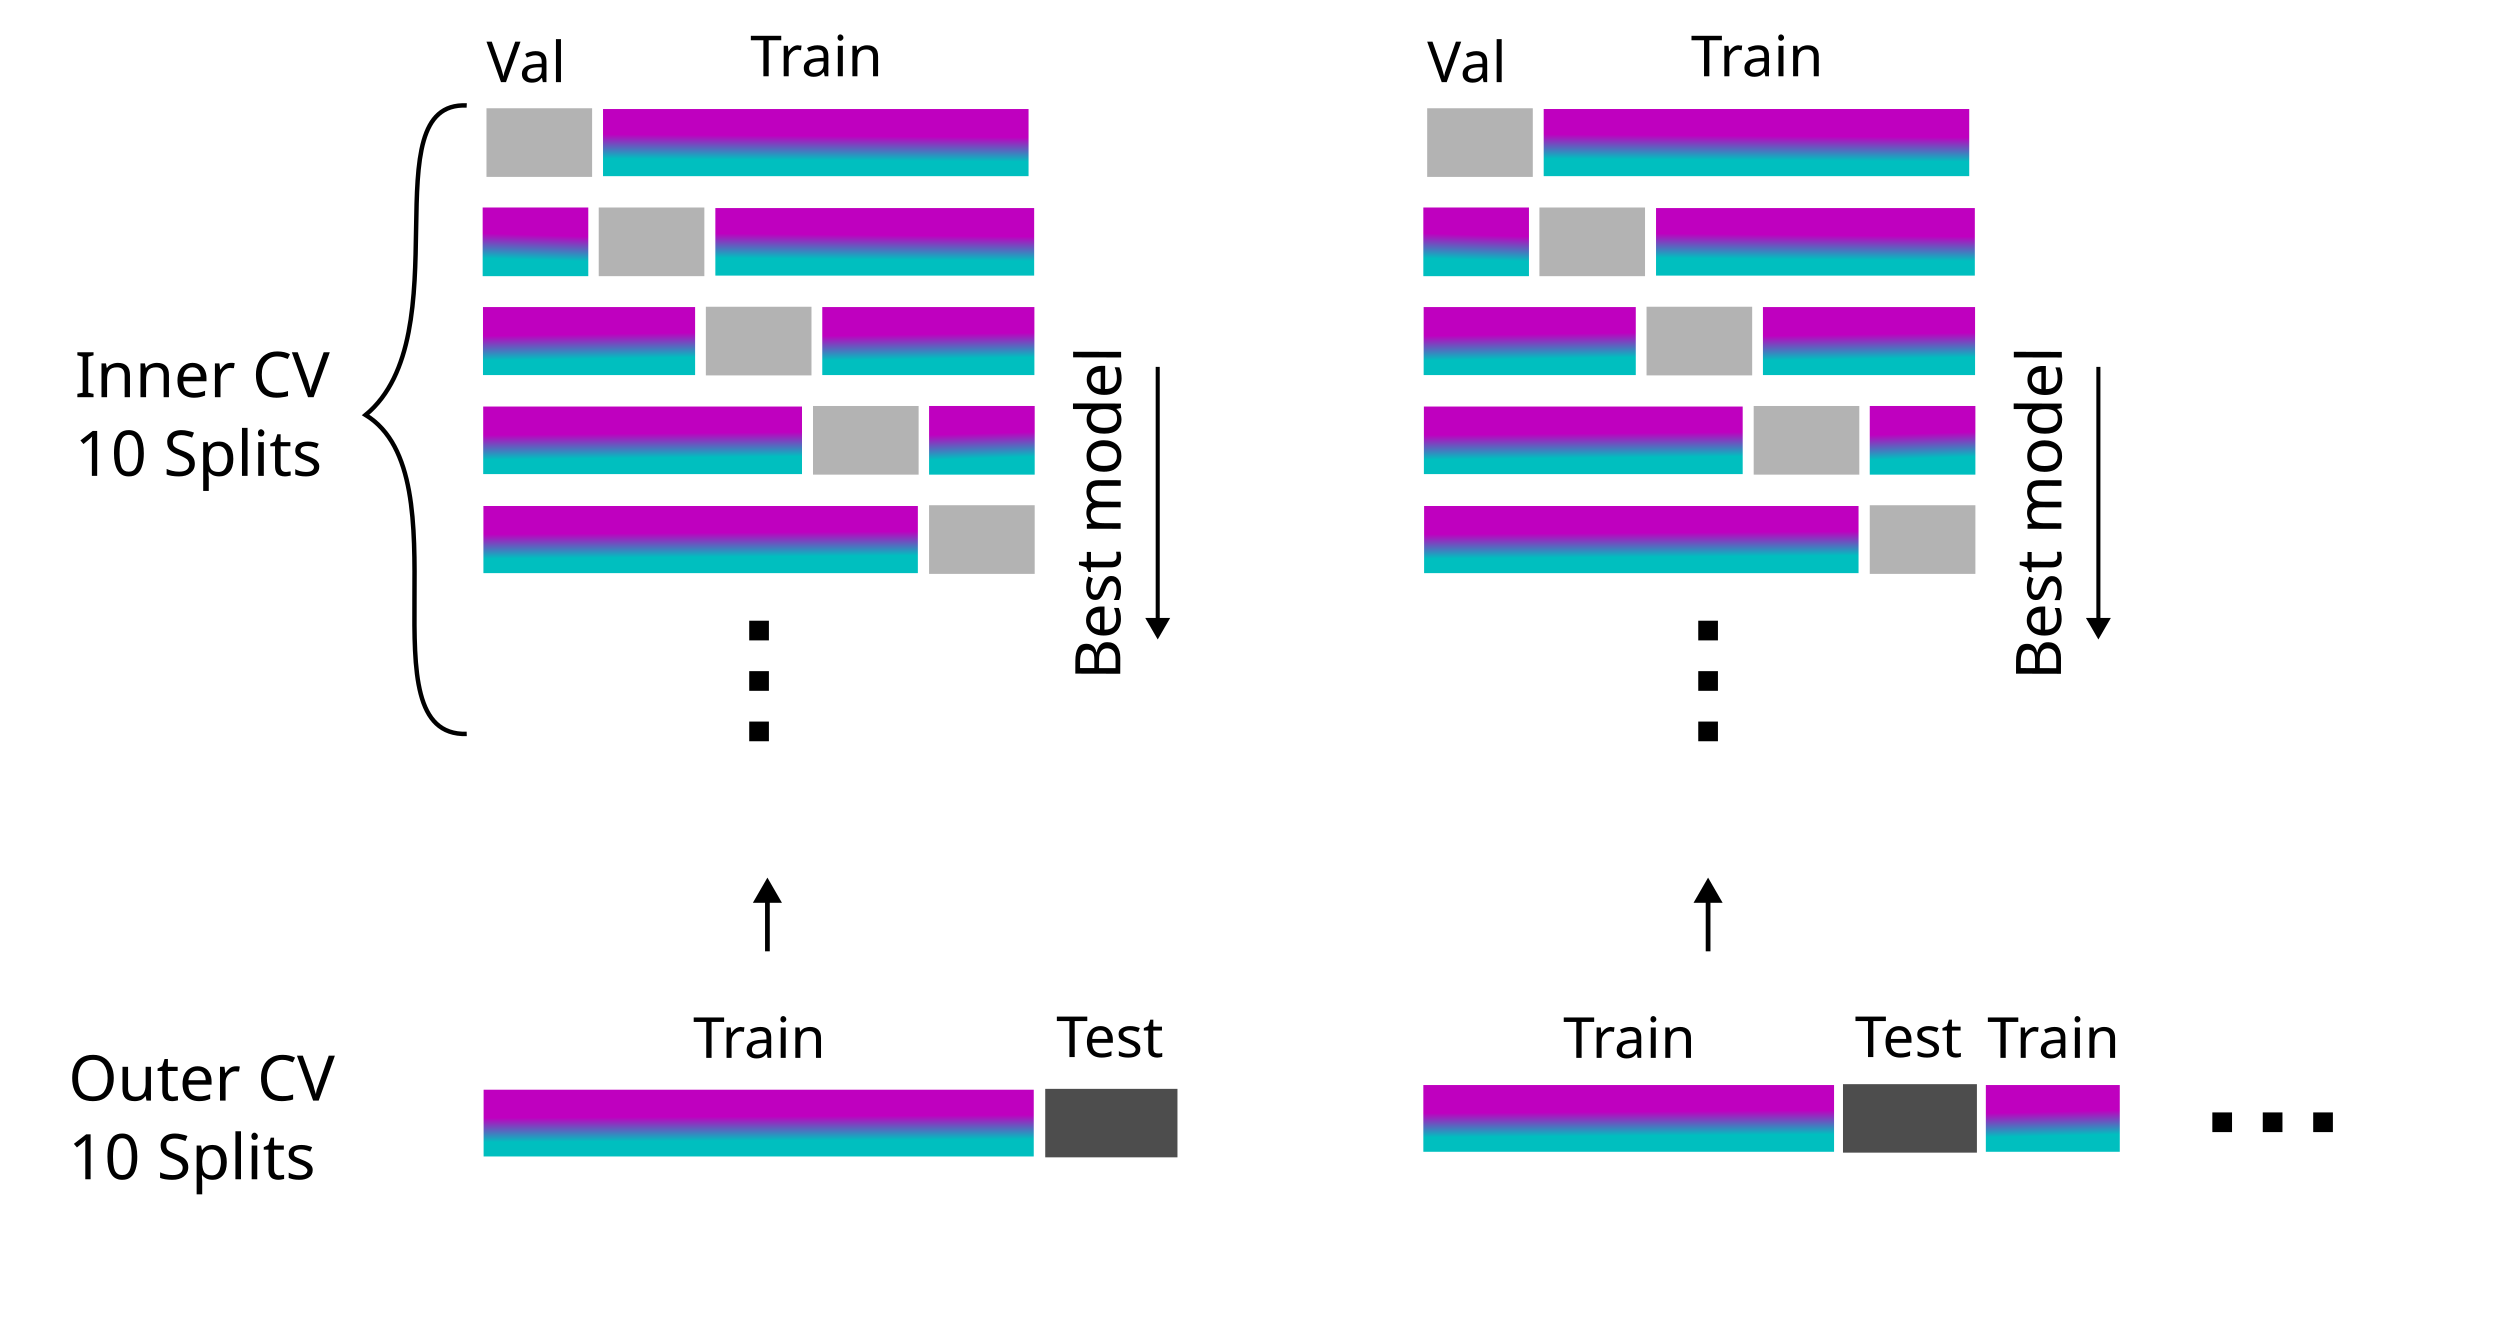
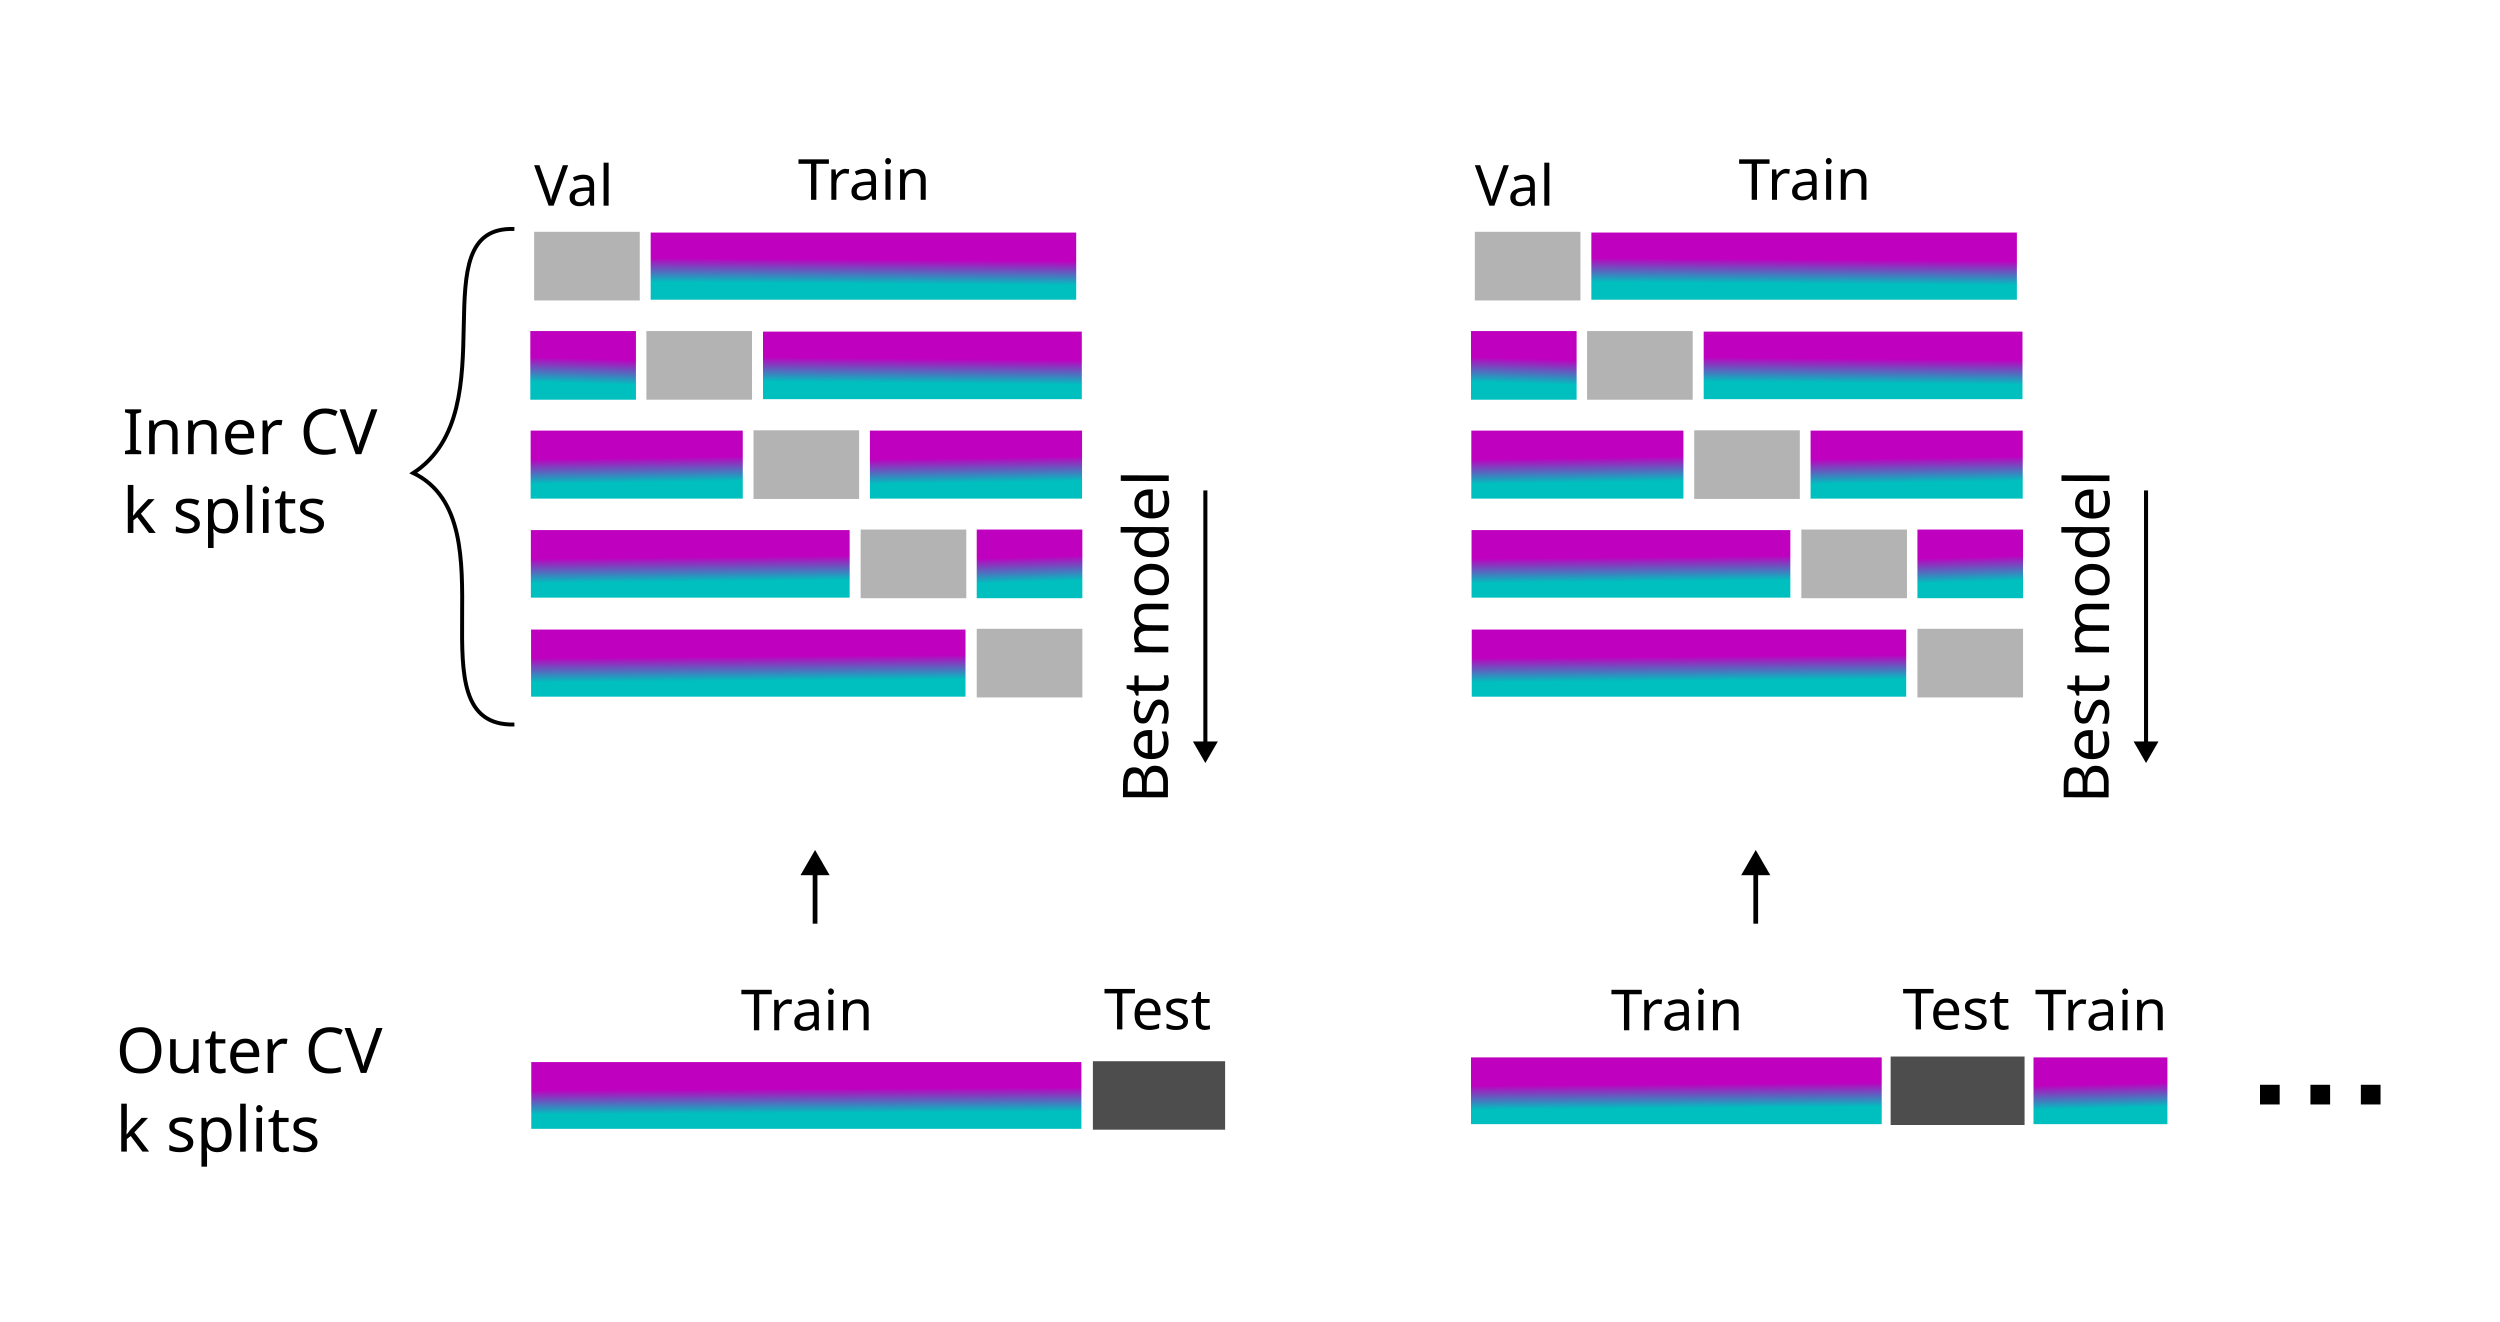
<svg xmlns="http://www.w3.org/2000/svg" xmlns:xlink="http://www.w3.org/1999/xlink" width="140mm" height="74mm" viewBox="0 0 140 74" version="1.1" id="svg5">
  <defs id="defs2">
    <linearGradient id="linearGradient999">
      <stop style="stop-color:#00bfbf;stop-opacity:1" offset="0.267" id="stop995" />
      <stop style="stop-color:#bf00bf;stop-opacity:1" offset="0.634" id="stop997" />
    </linearGradient>
    <marker style="overflow:visible" id="marker1310" refX="0" refY="0" orient="auto-start-reverse" markerWidth="5.324" markerHeight="6.155" viewBox="0 0 5.324 6.155" preserveAspectRatio="xMidYMid">
      <path transform="scale(0.5)" style="fill:context-stroke;fill-rule:evenodd;stroke:#000000;stroke-width:1pt;stroke-opacity:1" d="M 5.77,0 -2.88,5 V -5 Z" id="path1308" />
    </marker>
    <marker style="overflow:visible" id="TriangleStart" refX="0" refY="0" orient="auto-start-reverse" markerWidth="5.324" markerHeight="6.155" viewBox="0 0 5.324 6.155" preserveAspectRatio="xMidYMid">
      <path transform="scale(0.5)" style="fill:context-stroke;fill-rule:evenodd;stroke:context-stroke;stroke-width:1pt" d="M 5.77,0 -2.88,5 V -5 Z" id="path135" />
    </marker>
    <linearGradient xlink:href="#linearGradient999" id="linearGradient109646" x1="12.451" y1="15.493" x2="12.457" y2="13.879" gradientUnits="userSpaceOnUse" gradientTransform="matrix(1.513694,0,0,2.288018,-62.04366,29.4046)" />
    <clipPath clipPathUnits="userSpaceOnUse" id="clipPath140313">
      <path d="M 0,0 H 288 V 217 H 0 Z" id="path140311" />
    </clipPath>
    <clipPath clipPathUnits="userSpaceOnUse" id="clipPath135669">
      <path d="M 0,0 H 288 V 217 H 0 Z" id="path135667" />
    </clipPath>
    <linearGradient xlink:href="#linearGradient999" id="linearGradient1276" gradientUnits="userSpaceOnUse" gradientTransform="matrix(1.195354,0,0,2.300832,-54.68055,-3.460602)" x1="12.451" y1="15.493" x2="12.457" y2="13.879" />
    <linearGradient xlink:href="#linearGradient999" id="linearGradient1411" gradientUnits="userSpaceOnUse" gradientTransform="matrix(0.8771693,0,0,2.315583,-47.31945,-9.234102)" x1="12.451" y1="15.493" x2="12.457" y2="13.879" />
    <linearGradient xlink:href="#linearGradient999" id="linearGradient1501" gradientUnits="userSpaceOnUse" gradientTransform="matrix(0.2906032,0,0,2.353418,-58.74072,-9.787866)" x1="12.451" y1="15.493" x2="12.457" y2="13.879" />
    <linearGradient xlink:href="#linearGradient999" id="linearGradient1594" gradientUnits="userSpaceOnUse" gradientTransform="matrix(0.5836803,0,0,2.331934,-40.52742,-15.03103)" x1="12.451" y1="15.493" x2="12.457" y2="13.879" />
    <linearGradient xlink:href="#linearGradient999" id="linearGradient1598" gradientUnits="userSpaceOnUse" gradientTransform="matrix(0.5836803,0,0,2.331934,-59.52742,-15.03103)" x1="12.451" y1="15.493" x2="12.457" y2="13.879" />
    <linearGradient xlink:href="#linearGradient999" id="linearGradient1693" gradientUnits="userSpaceOnUse" gradientTransform="matrix(0.8771693,0,0,2.315583,37.65251,-20.34931)" x1="12.451" y1="15.493" x2="12.457" y2="13.879" />
    <linearGradient xlink:href="#linearGradient999" id="linearGradient1697" gradientUnits="userSpaceOnUse" gradientTransform="matrix(0.2906032,0,0,2.353418,26.23124,-20.90307)" x1="12.451" y1="15.493" x2="12.457" y2="13.879" />
    <linearGradient xlink:href="#linearGradient999" id="linearGradient1768" gradientUnits="userSpaceOnUse" gradientTransform="matrix(1.170872,0,0,2.301888,30.55554,-25.70647)" x1="12.451" y1="15.493" x2="12.457" y2="13.879" />
    <linearGradient xlink:href="#linearGradient999" id="linearGradient6518" gradientUnits="userSpaceOnUse" gradientTransform="matrix(1.130072,0,0,2.288018,-105.8082,29.14234)" x1="12.451" y1="15.493" x2="12.457" y2="13.879" />
    <linearGradient xlink:href="#linearGradient999" id="linearGradient6720" gradientUnits="userSpaceOnUse" gradientTransform="matrix(0.3685018,0,0,2.288018,-119.7184,29.14233)" x1="12.451" y1="15.493" x2="12.457" y2="13.879" />
    <marker style="overflow:visible" id="TriangleStart-1" refX="0" refY="0" orient="auto-start-reverse" markerWidth="5.324" markerHeight="6.155" viewBox="0 0 5.324 6.155" preserveAspectRatio="xMidYMid">
      <path transform="scale(0.5)" style="fill:context-stroke;fill-rule:evenodd;stroke:context-stroke;stroke-width:1pt" d="M 5.77,0 -2.88,5 V -5 Z" id="path135-4" />
    </marker>
    <marker style="overflow:visible" id="marker1310-9" refX="0" refY="0" orient="auto-start-reverse" markerWidth="5.324" markerHeight="6.155" viewBox="0 0 5.324 6.155" preserveAspectRatio="xMidYMid">
      <path transform="scale(0.5)" style="fill:context-stroke;fill-rule:evenodd;stroke:#000000;stroke-width:1pt;stroke-opacity:1" d="M 5.77,0 -2.88,5 V -5 Z" id="path1308-1" />
    </marker>
    <linearGradient xlink:href="#linearGradient999" id="linearGradient1638" gradientUnits="userSpaceOnUse" gradientTransform="matrix(1.195354,0,0,2.300832,-107.0853,2.543205)" x1="12.451" y1="15.493" x2="12.457" y2="13.879" />
    <linearGradient xlink:href="#linearGradient999" id="linearGradient1640" gradientUnits="userSpaceOnUse" gradientTransform="matrix(1.170872,0,0,2.301888,82.96028,-19.70266)" x1="12.451" y1="15.493" x2="12.457" y2="13.879" />
    <linearGradient xlink:href="#linearGradient999" id="linearGradient1642" gradientUnits="userSpaceOnUse" gradientTransform="matrix(0.8771693,0,0,2.315583,-99.72419,-3.230295)" x1="12.451" y1="15.493" x2="12.457" y2="13.879" />
    <linearGradient xlink:href="#linearGradient999" id="linearGradient1644" gradientUnits="userSpaceOnUse" gradientTransform="matrix(0.2906032,0,0,2.353418,-111.1455,-3.784059)" x1="12.451" y1="15.493" x2="12.457" y2="13.879" />
    <linearGradient xlink:href="#linearGradient999" id="linearGradient1646" gradientUnits="userSpaceOnUse" gradientTransform="matrix(0.8771693,0,0,2.315583,90.05726,-14.3455)" x1="12.451" y1="15.493" x2="12.457" y2="13.879" />
    <linearGradient xlink:href="#linearGradient999" id="linearGradient1648" gradientUnits="userSpaceOnUse" gradientTransform="matrix(0.2906032,0,0,2.353418,78.63599,-14.89927)" x1="12.451" y1="15.493" x2="12.457" y2="13.879" />
    <linearGradient xlink:href="#linearGradient999" id="linearGradient1650" gradientUnits="userSpaceOnUse" gradientTransform="matrix(0.5836803,0,0,2.331934,-92.93217,-9.027221)" x1="12.451" y1="15.493" x2="12.457" y2="13.879" />
    <linearGradient xlink:href="#linearGradient999" id="linearGradient1652" gradientUnits="userSpaceOnUse" gradientTransform="matrix(0.5836803,0,0,2.331934,-111.9322,-9.02722)" x1="12.451" y1="15.493" x2="12.457" y2="13.879" />
  </defs>
  <g id="layer1">
+     <g id="g33175" transform="translate(2.668608,-1.54775)">
+       <text xml:space="preserve" style="font-style:normal;font-weight:normal;font-size:3.175px;line-height:1.25;font-family:sans-serif;fill:#000000;fill-opacity:1;stroke:none;stroke-width:0.265" x="38.816" y="59.242" id="text1868">
+         <tspan id="tspan1866" style="font-size:3.175px;stroke-width:0.265" x="38.816" y="59.242">Train</tspan>
+       </text>
+       <text xml:space="preserve" style="font-style:normal;font-weight:normal;font-size:3.175px;line-height:1.25;font-family:sans-serif;fill:#000000;fill-opacity:1;stroke:none;stroke-width:0.265" x="87.538" y="59.242" id="text1868-1">
+         <tspan id="tspan1866-94" style="font-size:3.175px;stroke-width:0.265" x="87.538" y="59.242">Train</tspan>
+       </text>
+       <text xml:space="preserve" style="font-style:normal;font-weight:normal;font-size:3.175px;line-height:1.25;font-family:sans-serif;fill:#000000;fill-opacity:1;stroke:none;stroke-width:0.265" x="111.288" y="59.242" id="text1868-1-0">
+         <tspan id="tspan1866-94-3" style="font-size:3.175px;stroke-width:0.265" x="111.288" y="59.242">Train</tspan>
+       </text>
+       <text xml:space="preserve" style="font-style:normal;font-weight:normal;font-size:3.175px;line-height:1.25;font-family:sans-serif;fill:#000000;fill-opacity:1;stroke:none;stroke-width:0.265" x="59.152" y="59.193" id="text1868-2">
+         <tspan id="tspan1866-9" style="font-size:3.175px;stroke-width:0.265" x="59.152" y="59.193">Test</tspan>
+       </text>
+       <text xml:space="preserve" style="font-style:normal;font-weight:normal;font-size:3.175px;line-height:1.25;font-family:sans-serif;fill:#000000;fill-opacity:1;stroke:none;stroke-width:0.265" x="103.874" y="59.193" id="text1868-2-7">
+         <tspan id="tspan1866-9-8" style="font-size:3.175px;stroke-width:0.265" x="103.874" y="59.193">Test</tspan>
+       </text>
+       <rect style="fill:url(#linearGradient109646);fill-opacity:1;stroke:#09040b;stroke-width:0;stroke-dasharray:none;stroke-opacity:1;paint-order:stroke markers fill" id="rect1514-4-9" width="30.808" height="3.738" x="-57.89" y="61.024" transform="scale(-1,1)" />
+       <rect style="fill:#4d4d4d;fill-opacity:1;stroke:#09040b;stroke-width:0;stroke-dasharray:none;stroke-opacity:1;paint-order:stroke markers fill" id="rect1514-4-9-7" width="7.405" height="3.835" x="-65.938" y="60.976" transform="scale(-1,1)" />
+       <rect style="fill:url(#linearGradient6518);fill-opacity:1;stroke:#09040b;stroke-width:0;stroke-dasharray:none;stroke-opacity:1;paint-order:stroke markers fill" id="rect1514-4-9-3" width="23" height="3.738" x="-102.707" y="60.762" transform="scale(-1,1)" />
+       <rect style="fill:url(#linearGradient6720);fill-opacity:1;stroke:#09040b;stroke-width:0;stroke-dasharray:none;stroke-opacity:1;paint-order:stroke markers fill" id="rect1514-4-9-3-6" width="7.5" height="3.738" x="-118.707" y="60.762" transform="scale(-1,1)" />
+       <rect style="fill:#4d4d4d;fill-opacity:1;stroke:#09040b;stroke-width:0;stroke-dasharray:none;stroke-opacity:1;paint-order:stroke markers fill" id="rect1514-4-9-7-6" width="7.5" height="3.835" x="-110.707" y="60.713" transform="scale(-1,1)" />
+       <path id="path4911" d="m 42.975,53.274 v -3.186" style="fill:none;stroke:#000000;stroke-width:0.265px;stroke-linecap:butt;stroke-linejoin:miter;stroke-opacity:1;marker-end:url(#TriangleStart)" />
+       <path style="fill:none;stroke:#000000;stroke-width:0.222px;stroke-linecap:butt;stroke-linejoin:miter;stroke-opacity:1" d="m 26.137,14.371 c -5.418,-0.199 -0.255,10.133 -5.662,13.666 5.623,2.722 -0.215,14.22 5.662,14.084" id="path6004" />
+       <text xml:space="preserve" style="font-style:normal;font-weight:normal;font-size:3.528px;line-height:1.25;font-family:sans-serif;fill:#000000;fill-opacity:1;stroke:none;stroke-width:0.265" x="4.191" y="26.983" id="text6112">
+         <tspan id="tspan6110" style="font-size:3.528px;stroke-width:0.265" x="4.191" y="26.983">Inner CV</tspan>
+         <tspan style="font-size:3.528px;stroke-width:0.265" x="4.191" y="31.392" id="tspan1096">k splits</tspan>
+         <tspan x="4.191" y="35.802" id="tspan6116" />
+       </text>
+       <g id="g2007" transform="translate(0,8.466667)">
+         <text xml:space="preserve" style="font-style:normal;font-weight:normal;font-size:3.175px;line-height:1.25;font-family:sans-serif;fill:#000000;fill-opacity:1;stroke:none;stroke-width:0.265" x="27.242" y="4.598" id="text1868-3">
+           <tspan id="tspan1866-1" style="font-size:3.175px;stroke-width:0.265" x="27.242" y="4.598">Val</tspan>
+         </text>
+         <text xml:space="preserve" style="font-style:normal;font-weight:normal;font-size:3.175px;line-height:1.25;font-family:sans-serif;fill:#000000;fill-opacity:1;stroke:none;stroke-width:0.265" x="42.014" y="4.267" id="text1868-3-9">
+           <tspan id="tspan1866-1-4" style="font-size:3.175px;stroke-width:0.265" x="42.014" y="4.267">Train</tspan>
+         </text>
+         <g id="g2148">
+           <rect transform="scale(-1,1)" y="28.336" x="-51.4" height="3.759" width="24.329" id="rect1514-4-9-5" style="fill:url(#linearGradient1276);fill-opacity:1;stroke:#09040b;stroke-width:0;stroke-dasharray:none;stroke-opacity:1;paint-order:stroke markers fill" />
+           <path d="m 57.943,28.293 h -5.915 v 3.845 h 5.915 z" style="fill:#b3b3b3;stroke:#09040b;stroke-width:0;paint-order:stroke markers fill" id="rect1514-4-9-7-9" />
+         </g>
+         <path d="M 33.769,6.105 H 57.599 V 9.865 H 33.769 Z" style="fill:url(#linearGradient1768);fill-opacity:1;stroke:#09040b;stroke-width:0;paint-order:stroke markers fill" id="rect1514-4-9-5-6" />
+         <rect y="6.062" x="27.243" height="3.845" width="5.915" id="rect1514-4-9-7-9-1" style="fill:#b3b3b3;fill-opacity:1;stroke:#09040b;stroke-width:0;stroke-dasharray:none;stroke-opacity:1;paint-order:stroke markers fill" />
+         <rect transform="scale(-1,1)" y="22.766" x="-44.912" height="3.783" width="17.853" id="rect1514-4-9-5-2" style="fill:url(#linearGradient1411);fill-opacity:1;stroke:#09040b;stroke-width:0;stroke-dasharray:none;stroke-opacity:1;paint-order:stroke markers fill" />
+         <rect transform="scale(-1,1)" y="22.735" x="-51.443" height="3.845" width="5.915" id="rect1514-4-9-7-9-8" style="fill:#b3b3b3;fill-opacity:1;stroke:#09040b;stroke-width:0;stroke-dasharray:none;stroke-opacity:1;paint-order:stroke markers fill" />
+         <rect transform="scale(-1,1)" y="22.735" x="-57.943" height="3.845" width="5.915" id="rect1514-4-9-7-9-8-2" style="fill:url(#linearGradient1501);fill-opacity:1;stroke:#09040b;stroke-width:0;stroke-dasharray:none;stroke-opacity:1;paint-order:stroke markers fill" />
+         <rect y="11.651" x="40.06" height="3.783" width="17.853" id="rect1514-4-9-5-2-2" style="fill:url(#linearGradient1693);fill-opacity:1;stroke:#09040b;stroke-width:0;stroke-dasharray:none;stroke-opacity:1;paint-order:stroke markers fill" />
+         <rect y="11.62" x="33.529" height="3.845" width="5.915" id="rect1514-4-9-7-9-8-8" style="fill:#b3b3b3;fill-opacity:1;stroke:#09040b;stroke-width:0;stroke-dasharray:none;stroke-opacity:1;paint-order:stroke markers fill" />
+         <rect y="11.62" x="27.029" height="3.845" width="5.915" id="rect1514-4-9-7-9-8-2-9" style="fill:url(#linearGradient1697);fill-opacity:1;stroke:#09040b;stroke-width:0;stroke-dasharray:none;stroke-opacity:1;paint-order:stroke markers fill" />
+         <rect transform="scale(-1,1)" y="17.195" x="-38.926" height="3.809" width="11.879" id="rect1514-4-9-5-2-3" style="fill:url(#linearGradient1594);fill-opacity:1;stroke:#09040b;stroke-width:0;stroke-dasharray:none;stroke-opacity:1;paint-order:stroke markers fill" />
+         <rect transform="scale(-1,1)" y="17.178" x="-45.443" height="3.845" width="5.915" id="rect1514-4-9-7-9-8-7" style="fill:#b3b3b3;fill-opacity:1;stroke:#09040b;stroke-width:0;stroke-dasharray:none;stroke-opacity:1;paint-order:stroke markers fill" />
+         <rect transform="scale(-1,1)" y="17.195" x="-57.926" height="3.809" width="11.879" id="rect1514-4-9-7-9-8-2-5" style="fill:url(#linearGradient1598);fill-opacity:1;stroke:#09040b;stroke-width:0;stroke-dasharray:none;stroke-opacity:1;paint-order:stroke markers fill" />
+         <path id="path549" d="M 64.832,20.545 V 35.005" style="fill:none;stroke:#000000;stroke-width:0.227;stroke-linecap:butt;stroke-linejoin:miter;stroke-dasharray:none;stroke-opacity:1;marker-end:url(#marker1310)" />
+         <text xml:space="preserve" style="font-style:normal;font-weight:normal;font-size:3.528px;line-height:1.25;font-family:sans-serif;fill:#000000;fill-opacity:1;stroke:none;stroke-width:0.265" x="-37.904" y="62.837" id="text6112-3" transform="rotate(-89.84409)">
+           <tspan id="tspan6110-6" style="font-size:3.528px;stroke-width:0.265" x="-37.904" y="62.837">Best model</tspan>
+           <tspan x="-37.904" y="67.247" id="tspan6116-7" />
+         </text>
+       </g>
+       <g id="g1960" transform="translate(0.2736912,2.46286)">
+         <text xml:space="preserve" style="font-style:normal;font-weight:normal;font-size:3.175px;line-height:1.25;font-family:sans-serif;fill:#000000;fill-opacity:1;stroke:none;stroke-width:0.265" x="79.647" y="10.602" id="text1868-3-2">
+           <tspan id="tspan1866-1-7" style="font-size:3.175px;stroke-width:0.265" x="79.647" y="10.602">Val</tspan>
+         </text>
+         <text xml:space="preserve" style="font-style:normal;font-weight:normal;font-size:3.175px;line-height:1.25;font-family:sans-serif;fill:#000000;fill-opacity:1;stroke:none;stroke-width:0.265" x="94.419" y="10.271" id="text1868-3-9-0">
+           <tspan id="tspan1866-1-4-9" style="font-size:3.175px;stroke-width:0.265" x="94.419" y="10.271">Train</tspan>
+         </text>
+         <rect transform="scale(-1,1)" y="34.34" x="-103.805" height="3.759" width="24.329" id="rect1514-4-9-5-3" style="fill:url(#linearGradient1638);fill-opacity:1;stroke:#09040b;stroke-width:0;stroke-dasharray:none;stroke-opacity:1;paint-order:stroke markers fill" />
+         <path d="m 110.348,34.297 h -5.915 v 3.845 h 5.915 z" style="fill:#b3b3b3;stroke:#09040b;stroke-width:0;paint-order:stroke markers fill" id="rect1514-4-9-7-9-6" />
+         <path d="m 86.173,12.108 h 23.83 v 3.76 H 86.173 Z" style="fill:url(#linearGradient1640);fill-opacity:1;stroke:#09040b;stroke-width:0;paint-order:stroke markers fill" id="rect1514-4-9-5-6-0" />
+         <rect y="12.066" x="79.648" height="3.845" width="5.915" id="rect1514-4-9-7-9-1-6" style="fill:#b3b3b3;fill-opacity:1;stroke:#09040b;stroke-width:0;stroke-dasharray:none;stroke-opacity:1;paint-order:stroke markers fill" />
+         <rect transform="scale(-1,1)" y="28.77" x="-97.317" height="3.783" width="17.853" id="rect1514-4-9-5-2-26" style="fill:url(#linearGradient1642);fill-opacity:1;stroke:#09040b;stroke-width:0;stroke-dasharray:none;stroke-opacity:1;paint-order:stroke markers fill" />
+         <rect transform="scale(-1,1)" y="28.739" x="-103.848" height="3.845" width="5.915" id="rect1514-4-9-7-9-8-1" style="fill:#b3b3b3;fill-opacity:1;stroke:#09040b;stroke-width:0;stroke-dasharray:none;stroke-opacity:1;paint-order:stroke markers fill" />
+         <rect transform="scale(-1,1)" y="28.739" x="-110.348" height="3.845" width="5.915" id="rect1514-4-9-7-9-8-2-8" style="fill:url(#linearGradient1644);fill-opacity:1;stroke:#09040b;stroke-width:0;stroke-dasharray:none;stroke-opacity:1;paint-order:stroke markers fill" />
+         <rect y="17.655" x="92.464" height="3.783" width="17.853" id="rect1514-4-9-5-2-2-7" style="fill:url(#linearGradient1646);fill-opacity:1;stroke:#09040b;stroke-width:0;stroke-dasharray:none;stroke-opacity:1;paint-order:stroke markers fill" />
+         <rect y="17.624" x="85.933" height="3.845" width="5.915" id="rect1514-4-9-7-9-8-8-9" style="fill:#b3b3b3;fill-opacity:1;stroke:#09040b;stroke-width:0;stroke-dasharray:none;stroke-opacity:1;paint-order:stroke markers fill" />
+         <rect y="17.624" x="79.433" height="3.845" width="5.915" id="rect1514-4-9-7-9-8-2-9-2" style="fill:url(#linearGradient1648);fill-opacity:1;stroke:#09040b;stroke-width:0;stroke-dasharray:none;stroke-opacity:1;paint-order:stroke markers fill" />
+         <rect transform="scale(-1,1)" y="23.199" x="-91.33" height="3.809" width="11.879" id="rect1514-4-9-5-2-3-0" style="fill:url(#linearGradient1650);fill-opacity:1;stroke:#09040b;stroke-width:0;stroke-dasharray:none;stroke-opacity:1;paint-order:stroke markers fill" />
+         <rect transform="scale(-1,1)" y="23.181" x="-97.848" height="3.845" width="5.915" id="rect1514-4-9-7-9-8-7-2" style="fill:#b3b3b3;fill-opacity:1;stroke:#09040b;stroke-width:0;stroke-dasharray:none;stroke-opacity:1;paint-order:stroke markers fill" />
+         <rect transform="scale(-1,1)" y="23.199" x="-110.33" height="3.809" width="11.879" id="rect1514-4-9-7-9-8-2-5-3" style="fill:url(#linearGradient1652);fill-opacity:1;stroke:#09040b;stroke-width:0;stroke-dasharray:none;stroke-opacity:1;paint-order:stroke markers fill" />
+         <path id="path549-7" d="M 117.236,26.549 V 41.009" style="fill:none;stroke:#000000;stroke-width:0.227;stroke-linecap:butt;stroke-linejoin:miter;stroke-dasharray:none;stroke-opacity:1;marker-end:url(#marker1310-9)" />
+         <text xml:space="preserve" style="font-style:normal;font-weight:normal;font-size:3.528px;line-height:1.25;font-family:sans-serif;fill:#000000;fill-opacity:1;stroke:none;stroke-width:0.265" x="-43.765" y="115.258" id="text6112-3-5" transform="rotate(-89.84409)">
+           <tspan id="tspan6110-6-9" style="font-size:3.528px;stroke-width:0.265" x="-43.765" y="115.258">Best model</tspan>
+           <tspan x="-43.765" y="119.668" id="tspan6116-7-2" />
+         </text>
+       </g>
+       <text xml:space="preserve" style="font-style:normal;font-weight:normal;font-size:3.528px;line-height:1.25;font-family:sans-serif;fill:#000000;fill-opacity:1;stroke:none;stroke-width:0.265" x="3.823" y="61.63" id="text6112-7">
+         <tspan style="font-size:3.528px;stroke-width:0.265" x="3.823" y="61.63" id="tspan1094">Outer CV</tspan>
+         <tspan style="font-size:3.528px;stroke-width:0.265" x="3.823" y="66.04" id="tspan10058">k splits</tspan>
+         <tspan x="3.823" y="70.45" id="tspan6116-4" />
+       </text>
+       <g aria-label="... " id="text7172-5" style="font-size:10.583px;line-height:1.25;stroke-width:0.265" transform="matrix(0.8394854,0,0,0.8394854,21.53618,22.17895)">
+         <path d="m 121.926,47.787 h 1.313 v 1.313 h -1.313 z" id="path396" style="stroke-width:0.29" />
+         <path d="m 125.29,47.787 h 1.313 v 1.313 h -1.313 z" id="path398" style="stroke-width:0.29" />
+         <path d="m 128.654,47.787 h 1.313 v 1.313 h -1.313 z" id="path400" style="stroke-width:0.29" />
+       </g>
+       <path id="path4911-2" d="m 95.653,53.274 v -3.186" style="fill:none;stroke:#000000;stroke-width:0.265px;stroke-linecap:butt;stroke-linejoin:miter;stroke-opacity:1;marker-end:url(#TriangleStart-1)" />
+     </g>
    <text xml:space="preserve" style="font-style:normal;font-weight:normal;font-size:2.117px;line-height:1.25;font-family:sans-serif;fill:#000000;fill-opacity:1;stroke:none;stroke-width:0.265" x="9.736" y="-0.878" id="text3369-9" />
-     <text xml:space="preserve" style="font-style:normal;font-weight:normal;font-size:3.175px;line-height:1.25;font-family:sans-serif;fill:#000000;fill-opacity:1;stroke:none;stroke-width:0.265" x="38.816" y="59.242" id="text1868">
-       <tspan id="tspan1866" style="font-size:3.175px;stroke-width:0.265" x="38.816" y="59.242">Train</tspan>
-     </text>
-     <text xml:space="preserve" style="font-style:normal;font-weight:normal;font-size:3.175px;line-height:1.25;font-family:sans-serif;fill:#000000;fill-opacity:1;stroke:none;stroke-width:0.265" x="87.538" y="59.242" id="text1868-1">
-       <tspan id="tspan1866-94" style="font-size:3.175px;stroke-width:0.265" x="87.538" y="59.242">Train</tspan>
-     </text>
-     <text xml:space="preserve" style="font-style:normal;font-weight:normal;font-size:3.175px;line-height:1.25;font-family:sans-serif;fill:#000000;fill-opacity:1;stroke:none;stroke-width:0.265" x="111.288" y="59.242" id="text1868-1-0">
-       <tspan id="tspan1866-94-3" style="font-size:3.175px;stroke-width:0.265" x="111.288" y="59.242">Train</tspan>
-     </text>
-     <text xml:space="preserve" style="font-style:normal;font-weight:normal;font-size:3.175px;line-height:1.25;font-family:sans-serif;fill:#000000;fill-opacity:1;stroke:none;stroke-width:0.265" x="59.152" y="59.193" id="text1868-2">
-       <tspan id="tspan1866-9" style="font-size:3.175px;stroke-width:0.265" x="59.152" y="59.193">Test</tspan>
-     </text>
-     <text xml:space="preserve" style="font-style:normal;font-weight:normal;font-size:3.175px;line-height:1.25;font-family:sans-serif;fill:#000000;fill-opacity:1;stroke:none;stroke-width:0.265" x="103.874" y="59.193" id="text1868-2-7">
-       <tspan id="tspan1866-9-8" style="font-size:3.175px;stroke-width:0.265" x="103.874" y="59.193">Test</tspan>
-     </text>
-     <rect style="fill:url(#linearGradient109646);fill-opacity:1;stroke:#09040b;stroke-width:0;stroke-dasharray:none;stroke-opacity:1;paint-order:stroke markers fill" id="rect1514-4-9" width="30.808" height="3.738" x="-57.89" y="61.024" transform="scale(-1,1)" />
-     <rect style="fill:#4d4d4d;fill-opacity:1;stroke:#09040b;stroke-width:0;stroke-dasharray:none;stroke-opacity:1;paint-order:stroke markers fill" id="rect1514-4-9-7" width="7.405" height="3.835" x="-65.938" y="60.976" transform="scale(-1,1)" />
-     <rect style="fill:url(#linearGradient6518);fill-opacity:1;stroke:#09040b;stroke-width:0;stroke-dasharray:none;stroke-opacity:1;paint-order:stroke markers fill" id="rect1514-4-9-3" width="23" height="3.738" x="-102.707" y="60.762" transform="scale(-1,1)" />
-     <rect style="fill:url(#linearGradient6720);fill-opacity:1;stroke:#09040b;stroke-width:0;stroke-dasharray:none;stroke-opacity:1;paint-order:stroke markers fill" id="rect1514-4-9-3-6" width="7.5" height="3.738" x="-118.707" y="60.762" transform="scale(-1,1)" />
-     <rect style="fill:#4d4d4d;fill-opacity:1;stroke:#09040b;stroke-width:0;stroke-dasharray:none;stroke-opacity:1;paint-order:stroke markers fill" id="rect1514-4-9-7-6" width="7.5" height="3.835" x="-110.707" y="60.713" transform="scale(-1,1)" />
-     <path id="path4911" d="m 42.975,53.274 v -3.186" style="fill:none;stroke:#000000;stroke-width:0.265px;stroke-linecap:butt;stroke-linejoin:miter;stroke-opacity:1;marker-end:url(#TriangleStart)" />
-     <path style="fill:none;stroke:#000000;stroke-width:0.25px;stroke-linecap:butt;stroke-linejoin:miter;stroke-opacity:1" d="M 26.137,5.906 C 20.719,5.654 25.883,18.758 20.475,23.238 c 5.623,3.452 -0.215,18.035 5.662,17.862" id="path6004" />
-     <text xml:space="preserve" style="font-style:normal;font-weight:normal;font-size:3.528px;line-height:1.25;font-family:sans-serif;fill:#000000;fill-opacity:1;stroke:none;stroke-width:0.265" x="4.191" y="22.239" id="text6112">
-       <tspan id="tspan6110" style="font-size:3.528px;stroke-width:0.265" x="4.191" y="22.239">Inner CV</tspan>
-       <tspan style="font-size:3.528px;stroke-width:0.265" x="4.191" y="26.649" id="tspan1096">10 Splits</tspan>
-       <tspan x="4.191" y="31.059" id="tspan6116" />
-     </text>
-     <g id="g2007">
-       <text xml:space="preserve" style="font-style:normal;font-weight:normal;font-size:3.175px;line-height:1.25;font-family:sans-serif;fill:#000000;fill-opacity:1;stroke:none;stroke-width:0.265" x="27.242" y="4.598" id="text1868-3">
-         <tspan id="tspan1866-1" style="font-size:3.175px;stroke-width:0.265" x="27.242" y="4.598">Val</tspan>
-       </text>
-       <text xml:space="preserve" style="font-style:normal;font-weight:normal;font-size:3.175px;line-height:1.25;font-family:sans-serif;fill:#000000;fill-opacity:1;stroke:none;stroke-width:0.265" x="42.014" y="4.267" id="text1868-3-9">
-         <tspan id="tspan1866-1-4" style="font-size:3.175px;stroke-width:0.265" x="42.014" y="4.267">Train</tspan>
-       </text>
-       <g id="g2148">
-         <rect transform="scale(-1,1)" y="28.336" x="-51.4" height="3.759" width="24.329" id="rect1514-4-9-5" style="fill:url(#linearGradient1276);fill-opacity:1;stroke:#09040b;stroke-width:0;stroke-dasharray:none;stroke-opacity:1;paint-order:stroke markers fill" />
-         <path d="m 57.943,28.293 h -5.915 v 3.845 h 5.915 z" style="fill:#b3b3b3;stroke:#09040b;stroke-width:0;paint-order:stroke markers fill" id="rect1514-4-9-7-9" />
-       </g>
-       <path d="M 33.769,6.105 H 57.599 V 9.865 H 33.769 Z" style="fill:url(#linearGradient1768);fill-opacity:1;stroke:#09040b;stroke-width:0;paint-order:stroke markers fill" id="rect1514-4-9-5-6" />
-       <rect y="6.062" x="27.243" height="3.845" width="5.915" id="rect1514-4-9-7-9-1" style="fill:#b3b3b3;fill-opacity:1;stroke:#09040b;stroke-width:0;stroke-dasharray:none;stroke-opacity:1;paint-order:stroke markers fill" />
-       <rect transform="scale(-1,1)" y="22.766" x="-44.912" height="3.783" width="17.853" id="rect1514-4-9-5-2" style="fill:url(#linearGradient1411);fill-opacity:1;stroke:#09040b;stroke-width:0;stroke-dasharray:none;stroke-opacity:1;paint-order:stroke markers fill" />
-       <rect transform="scale(-1,1)" y="22.735" x="-51.443" height="3.845" width="5.915" id="rect1514-4-9-7-9-8" style="fill:#b3b3b3;fill-opacity:1;stroke:#09040b;stroke-width:0;stroke-dasharray:none;stroke-opacity:1;paint-order:stroke markers fill" />
-       <rect transform="scale(-1,1)" y="22.735" x="-57.943" height="3.845" width="5.915" id="rect1514-4-9-7-9-8-2" style="fill:url(#linearGradient1501);fill-opacity:1;stroke:#09040b;stroke-width:0;stroke-dasharray:none;stroke-opacity:1;paint-order:stroke markers fill" />
-       <rect y="11.651" x="40.06" height="3.783" width="17.853" id="rect1514-4-9-5-2-2" style="fill:url(#linearGradient1693);fill-opacity:1;stroke:#09040b;stroke-width:0;stroke-dasharray:none;stroke-opacity:1;paint-order:stroke markers fill" />
-       <rect y="11.62" x="33.529" height="3.845" width="5.915" id="rect1514-4-9-7-9-8-8" style="fill:#b3b3b3;fill-opacity:1;stroke:#09040b;stroke-width:0;stroke-dasharray:none;stroke-opacity:1;paint-order:stroke markers fill" />
-       <rect y="11.62" x="27.029" height="3.845" width="5.915" id="rect1514-4-9-7-9-8-2-9" style="fill:url(#linearGradient1697);fill-opacity:1;stroke:#09040b;stroke-width:0;stroke-dasharray:none;stroke-opacity:1;paint-order:stroke markers fill" />
-       <rect transform="scale(-1,1)" y="17.195" x="-38.926" height="3.809" width="11.879" id="rect1514-4-9-5-2-3" style="fill:url(#linearGradient1594);fill-opacity:1;stroke:#09040b;stroke-width:0;stroke-dasharray:none;stroke-opacity:1;paint-order:stroke markers fill" />
-       <rect transform="scale(-1,1)" y="17.178" x="-45.443" height="3.845" width="5.915" id="rect1514-4-9-7-9-8-7" style="fill:#b3b3b3;fill-opacity:1;stroke:#09040b;stroke-width:0;stroke-dasharray:none;stroke-opacity:1;paint-order:stroke markers fill" />
-       <rect transform="scale(-1,1)" y="17.195" x="-57.926" height="3.809" width="11.879" id="rect1514-4-9-7-9-8-2-5" style="fill:url(#linearGradient1598);fill-opacity:1;stroke:#09040b;stroke-width:0;stroke-dasharray:none;stroke-opacity:1;paint-order:stroke markers fill" />
-       <path id="path549" d="M 64.832,20.545 V 35.005" style="fill:none;stroke:#000000;stroke-width:0.227;stroke-linecap:butt;stroke-linejoin:miter;stroke-dasharray:none;stroke-opacity:1;marker-end:url(#marker1310)" />
-       <text xml:space="preserve" style="font-style:normal;font-weight:normal;font-size:3.528px;line-height:1.25;font-family:sans-serif;fill:#000000;fill-opacity:1;stroke:none;stroke-width:0.265" x="-37.904" y="62.837" id="text6112-3" transform="rotate(-89.84409)">
-         <tspan id="tspan6110-6" style="font-size:3.528px;stroke-width:0.265" x="-37.904" y="62.837">Best model</tspan>
-         <tspan x="-37.904" y="67.247" id="tspan6116-7" />
-       </text>
-     </g>
-     <g id="g1960" transform="translate(0.2736912,-6.003807)">
-       <text xml:space="preserve" style="font-style:normal;font-weight:normal;font-size:3.175px;line-height:1.25;font-family:sans-serif;fill:#000000;fill-opacity:1;stroke:none;stroke-width:0.265" x="79.647" y="10.602" id="text1868-3-2">
-         <tspan id="tspan1866-1-7" style="font-size:3.175px;stroke-width:0.265" x="79.647" y="10.602">Val</tspan>
-       </text>
-       <text xml:space="preserve" style="font-style:normal;font-weight:normal;font-size:3.175px;line-height:1.25;font-family:sans-serif;fill:#000000;fill-opacity:1;stroke:none;stroke-width:0.265" x="94.419" y="10.271" id="text1868-3-9-0">
-         <tspan id="tspan1866-1-4-9" style="font-size:3.175px;stroke-width:0.265" x="94.419" y="10.271">Train</tspan>
-       </text>
-       <rect transform="scale(-1,1)" y="34.34" x="-103.805" height="3.759" width="24.329" id="rect1514-4-9-5-3" style="fill:url(#linearGradient1638);fill-opacity:1;stroke:#09040b;stroke-width:0;stroke-dasharray:none;stroke-opacity:1;paint-order:stroke markers fill" />
-       <path d="m 110.348,34.297 h -5.915 v 3.845 h 5.915 z" style="fill:#b3b3b3;stroke:#09040b;stroke-width:0;paint-order:stroke markers fill" id="rect1514-4-9-7-9-6" />
-       <path d="m 86.173,12.108 h 23.83 v 3.76 H 86.173 Z" style="fill:url(#linearGradient1640);fill-opacity:1;stroke:#09040b;stroke-width:0;paint-order:stroke markers fill" id="rect1514-4-9-5-6-0" />
-       <rect y="12.066" x="79.648" height="3.845" width="5.915" id="rect1514-4-9-7-9-1-6" style="fill:#b3b3b3;fill-opacity:1;stroke:#09040b;stroke-width:0;stroke-dasharray:none;stroke-opacity:1;paint-order:stroke markers fill" />
-       <rect transform="scale(-1,1)" y="28.77" x="-97.317" height="3.783" width="17.853" id="rect1514-4-9-5-2-26" style="fill:url(#linearGradient1642);fill-opacity:1;stroke:#09040b;stroke-width:0;stroke-dasharray:none;stroke-opacity:1;paint-order:stroke markers fill" />
-       <rect transform="scale(-1,1)" y="28.739" x="-103.848" height="3.845" width="5.915" id="rect1514-4-9-7-9-8-1" style="fill:#b3b3b3;fill-opacity:1;stroke:#09040b;stroke-width:0;stroke-dasharray:none;stroke-opacity:1;paint-order:stroke markers fill" />
-       <rect transform="scale(-1,1)" y="28.739" x="-110.348" height="3.845" width="5.915" id="rect1514-4-9-7-9-8-2-8" style="fill:url(#linearGradient1644);fill-opacity:1;stroke:#09040b;stroke-width:0;stroke-dasharray:none;stroke-opacity:1;paint-order:stroke markers fill" />
-       <rect y="17.655" x="92.464" height="3.783" width="17.853" id="rect1514-4-9-5-2-2-7" style="fill:url(#linearGradient1646);fill-opacity:1;stroke:#09040b;stroke-width:0;stroke-dasharray:none;stroke-opacity:1;paint-order:stroke markers fill" />
-       <rect y="17.624" x="85.933" height="3.845" width="5.915" id="rect1514-4-9-7-9-8-8-9" style="fill:#b3b3b3;fill-opacity:1;stroke:#09040b;stroke-width:0;stroke-dasharray:none;stroke-opacity:1;paint-order:stroke markers fill" />
-       <rect y="17.624" x="79.433" height="3.845" width="5.915" id="rect1514-4-9-7-9-8-2-9-2" style="fill:url(#linearGradient1648);fill-opacity:1;stroke:#09040b;stroke-width:0;stroke-dasharray:none;stroke-opacity:1;paint-order:stroke markers fill" />
-       <rect transform="scale(-1,1)" y="23.199" x="-91.33" height="3.809" width="11.879" id="rect1514-4-9-5-2-3-0" style="fill:url(#linearGradient1650);fill-opacity:1;stroke:#09040b;stroke-width:0;stroke-dasharray:none;stroke-opacity:1;paint-order:stroke markers fill" />
-       <rect transform="scale(-1,1)" y="23.181" x="-97.848" height="3.845" width="5.915" id="rect1514-4-9-7-9-8-7-2" style="fill:#b3b3b3;fill-opacity:1;stroke:#09040b;stroke-width:0;stroke-dasharray:none;stroke-opacity:1;paint-order:stroke markers fill" />
-       <rect transform="scale(-1,1)" y="23.199" x="-110.33" height="3.809" width="11.879" id="rect1514-4-9-7-9-8-2-5-3" style="fill:url(#linearGradient1652);fill-opacity:1;stroke:#09040b;stroke-width:0;stroke-dasharray:none;stroke-opacity:1;paint-order:stroke markers fill" />
-       <path id="path549-7" d="M 117.236,26.549 V 41.009" style="fill:none;stroke:#000000;stroke-width:0.227;stroke-linecap:butt;stroke-linejoin:miter;stroke-dasharray:none;stroke-opacity:1;marker-end:url(#marker1310-9)" />
-       <text xml:space="preserve" style="font-style:normal;font-weight:normal;font-size:3.528px;line-height:1.25;font-family:sans-serif;fill:#000000;fill-opacity:1;stroke:none;stroke-width:0.265" x="-43.765" y="115.258" id="text6112-3-5" transform="rotate(-89.84409)">
-         <tspan id="tspan6110-6-9" style="font-size:3.528px;stroke-width:0.265" x="-43.765" y="115.258">Best model</tspan>
-         <tspan x="-43.765" y="119.668" id="tspan6116-7-2" />
-       </text>
-     </g>
-     <text xml:space="preserve" style="font-style:normal;font-weight:normal;font-size:3.528px;line-height:1.25;font-family:sans-serif;fill:#000000;fill-opacity:1;stroke:none;stroke-width:0.265" x="3.823" y="61.63" id="text6112-7">
-       <tspan id="tspan6110-8" style="font-size:3.528px;stroke-width:0.265" x="3.823" y="61.63">Outer CV</tspan>
-       <tspan style="font-size:3.528px;stroke-width:0.265" x="3.823" y="66.04" id="tspan1094">10 Splits</tspan>
-       <tspan x="3.823" y="70.45" id="tspan6116-4" />
-     </text>
-     <g aria-label="... " id="text7172-5" style="font-size:10.583px;line-height:1.25;stroke-width:0.265" transform="matrix(0.8394854,0,0,0.8394854,21.53618,22.17895)">
-       <path d="m 121.926,47.787 h 1.313 v 1.313 h -1.313 z" id="path396" style="stroke-width:0.29" />
-       <path d="m 125.29,47.787 h 1.313 v 1.313 h -1.313 z" id="path398" style="stroke-width:0.29" />
-       <path d="m 128.654,47.787 h 1.313 v 1.313 h -1.313 z" id="path400" style="stroke-width:0.29" />
-     </g>
-     <g aria-label="... " id="text7172-5-2" style="font-size:10.583px;line-height:1.25;stroke-width:0.265" transform="matrix(0,0.8394854,-0.8394854,0,136.321,-67.59524)">
-       <path d="m 121.926,47.787 h 1.313 v 1.313 h -1.313 z" id="path396-8" style="stroke-width:0.29" />
-       <path d="m 125.29,47.787 h 1.313 v 1.313 h -1.313 z" id="path398-9" style="stroke-width:0.29" />
-       <path d="m 128.654,47.787 h 1.313 v 1.313 h -1.313 z" id="path400-7" style="stroke-width:0.29" />
-     </g>
-     <g aria-label="... " id="text7172-5-2-3" style="font-size:10.583px;line-height:1.25;stroke-width:0.265" transform="matrix(0,0.8394854,-0.8394854,0,83.17513,-67.59524)">
-       <path d="m 121.926,47.787 h 1.313 v 1.313 h -1.313 z" id="path396-8-6" style="stroke-width:0.29" />
-       <path d="m 125.29,47.787 h 1.313 v 1.313 h -1.313 z" id="path398-9-1" style="stroke-width:0.29" />
-       <path d="m 128.654,47.787 h 1.313 v 1.313 h -1.313 z" id="path400-7-2" style="stroke-width:0.29" />
-     </g>
-     <path id="path4911-2" d="m 95.653,53.274 v -3.186" style="fill:none;stroke:#000000;stroke-width:0.265px;stroke-linecap:butt;stroke-linejoin:miter;stroke-opacity:1;marker-end:url(#TriangleStart-1)" />
  </g>
</svg>
